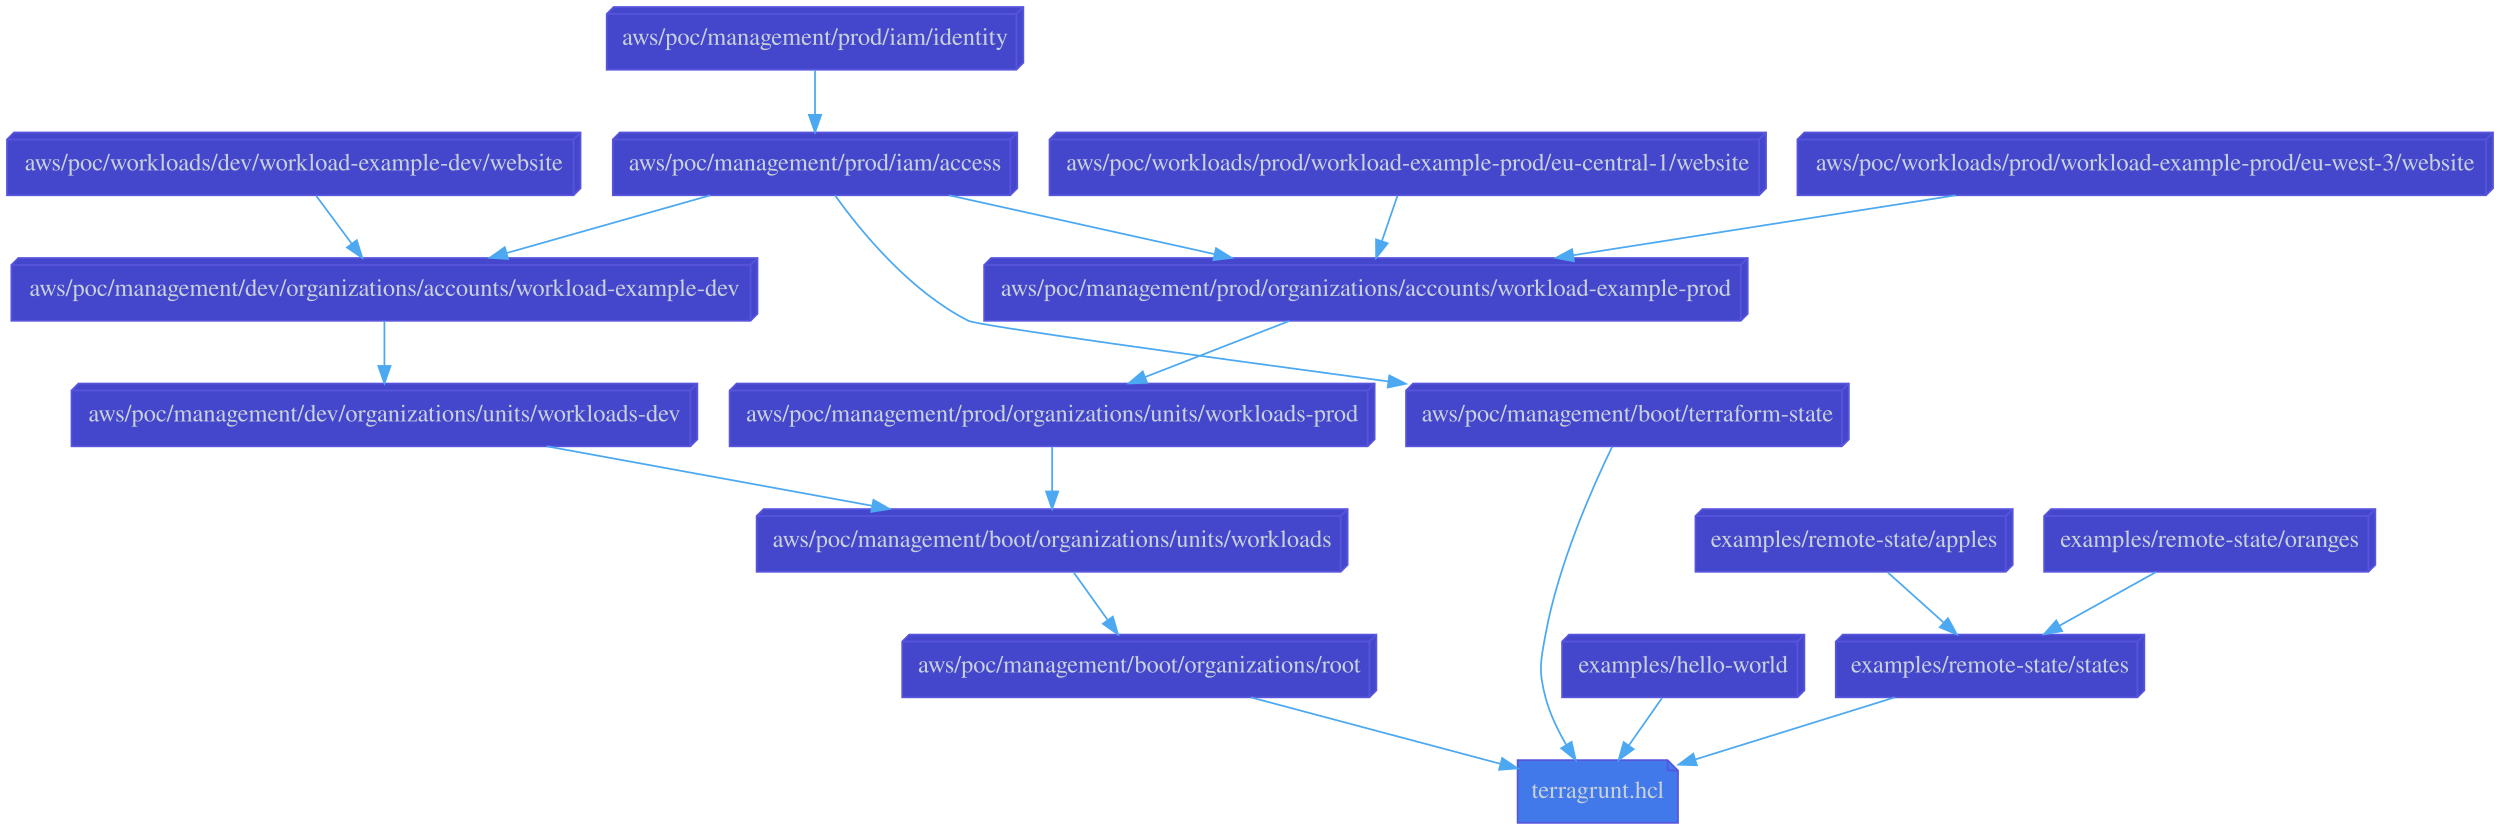
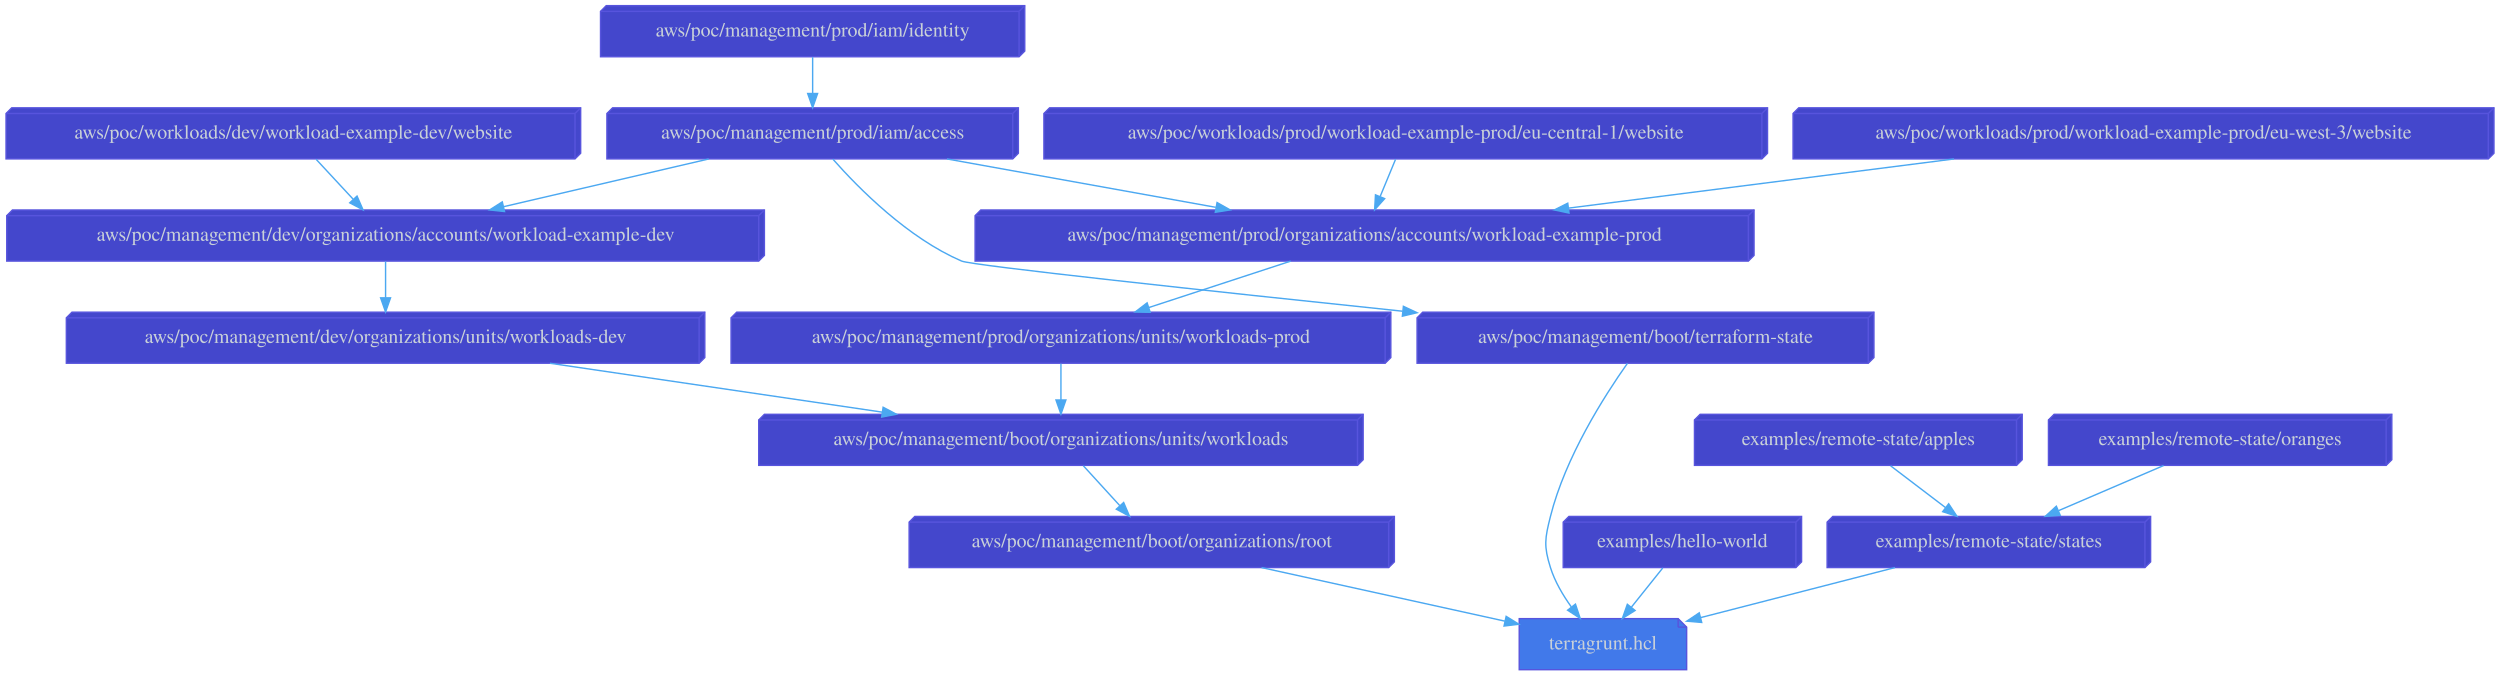
- <svg xmlns="http://www.w3.org/2000/svg" width="1434pt" height="476pt" viewBox="0.00 0.00 1434.00 476.00">
+ <svg xmlns="http://www.w3.org/2000/svg" width="1762pt" height="476pt" viewBox="0.00 0.00 1761.50 476.00">
  <g id="graph0" class="graph" transform="scale(1 1) rotate(0) translate(4 472)">
-     <polygon fill="transparent" stroke="transparent" points="-4,4 -4,-472 1430,-472 1430,4 -4,4" />
+     <polygon fill="transparent" stroke="transparent" points="-4,4 -4,-472 1757.5,-472 1757.5,4 -4,4" />
    <g id="node1" class="node">
-       <polygon fill="#4179ea" stroke="#5754dd" points="952.5,-36 866.5,-36 866.5,0 958.5,0 958.5,-30 952.5,-36" />
-       <polyline fill="none" stroke="#5754dd" points="952.5,-36 952.5,-30 " />
-       <polyline fill="none" stroke="#5754dd" points="958.5,-30 952.5,-30 " />
-       <text text-anchor="middle" x="912.5" y="-14.3" font-family="Times,serif" font-size="14.00" fill="#c9d1d8">terragrunt.hcl</text>
+       <polygon fill="#4179ea" stroke="#5754dd" points="1178.5,-36 1066.5,-36 1066.5,0 1184.5,0 1184.5,-30 1178.5,-36" />
+       <polyline fill="none" stroke="#5754dd" points="1178.5,-36 1178.5,-30 " />
+       <polyline fill="none" stroke="#5754dd" points="1184.5,-30 1178.5,-30 " />
+       <text text-anchor="middle" x="1125.5" y="-14.3" font-family="Times,serif" font-size="14.00" fill="#c9d1d8">terragrunt.hcl</text>
    </g>
    <g id="node2" class="node">
-       <polygon fill="#4447cc" stroke="#5754dd" points="785.5,-108 517.5,-108 513.5,-104 513.5,-72 781.5,-72 785.5,-76 785.5,-108" />
-       <polyline fill="none" stroke="#5754dd" points="781.5,-104 513.5,-104 " />
-       <polyline fill="none" stroke="#5754dd" points="781.5,-104 781.5,-72 " />
-       <polyline fill="none" stroke="#5754dd" points="781.5,-104 785.5,-108 " />
-       <text text-anchor="middle" x="649.5" y="-86.3" font-family="Times,serif" font-size="14.00" fill="#c9d1d8">aws/poc/management/boot/organizations/root</text>
+       <polygon fill="#4447cc" stroke="#5754dd" points="978.5,-108 640.5,-108 636.5,-104 636.5,-72 974.5,-72 978.5,-76 978.5,-108" />
+       <polyline fill="none" stroke="#5754dd" points="974.5,-104 636.5,-104 " />
+       <polyline fill="none" stroke="#5754dd" points="974.5,-104 974.5,-72 " />
+       <polyline fill="none" stroke="#5754dd" points="974.5,-104 978.5,-108 " />
+       <text text-anchor="middle" x="807.5" y="-86.3" font-family="Times,serif" font-size="14.00" fill="#c9d1d8">aws/poc/management/boot/organizations/root</text>
    </g>
    <g id="edge1" class="edge">
-       <path fill="none" stroke="#4ba8f1" d="M713.5,-71.97C757.28,-60.31 814.75,-45.02 856.67,-33.86" />
-       <polygon fill="#4ba8f1" stroke="#4ba8f1" points="857.67,-37.21 866.44,-31.26 855.87,-30.45 857.67,-37.21" />
+       <path fill="none" stroke="#4ba8f1" d="M884.88,-71.97C937.28,-60.43 1005.9,-45.33 1056.45,-34.2" />
+       <polygon fill="#4ba8f1" stroke="#4ba8f1" points="1057.29,-37.6 1066.3,-32.03 1055.79,-30.76 1057.29,-37.6" />
    </g>
    <g id="node3" class="node">
-       <polygon fill="#4447cc" stroke="#5754dd" points="769,-180 434,-180 430,-176 430,-144 765,-144 769,-148 769,-180" />
-       <polyline fill="none" stroke="#5754dd" points="765,-176 430,-176 " />
-       <polyline fill="none" stroke="#5754dd" points="765,-176 765,-144 " />
-       <polyline fill="none" stroke="#5754dd" points="765,-176 769,-180 " />
-       <text text-anchor="middle" x="599.5" y="-158.3" font-family="Times,serif" font-size="14.00" fill="#c9d1d8">aws/poc/management/boot/organizations/units/workloads</text>
+       <polygon fill="#4447cc" stroke="#5754dd" points="956.5,-180 534.5,-180 530.5,-176 530.5,-144 952.5,-144 956.5,-148 956.5,-180" />
+       <polyline fill="none" stroke="#5754dd" points="952.5,-176 530.5,-176 " />
+       <polyline fill="none" stroke="#5754dd" points="952.5,-176 952.5,-144 " />
+       <polyline fill="none" stroke="#5754dd" points="952.5,-176 956.5,-180 " />
+       <text text-anchor="middle" x="743.5" y="-158.3" font-family="Times,serif" font-size="14.00" fill="#c9d1d8">aws/poc/management/boot/organizations/units/workloads</text>
    </g>
    <g id="edge2" class="edge">
-       <path fill="none" stroke="#4ba8f1" d="M611.86,-143.7C617.73,-135.47 624.87,-125.48 631.34,-116.42" />
-       <polygon fill="#4ba8f1" stroke="#4ba8f1" points="634.32,-118.28 637.28,-108.1 628.62,-114.21 634.32,-118.28" />
+       <path fill="none" stroke="#4ba8f1" d="M759.32,-143.7C767.07,-135.22 776.54,-124.86 785.02,-115.58" />
+       <polygon fill="#4ba8f1" stroke="#4ba8f1" points="787.7,-117.85 791.86,-108.1 782.53,-113.12 787.7,-117.85" />
    </g>
    <g id="node4" class="node">
-       <polygon fill="#4447cc" stroke="#5754dd" points="1056.5,-252 806.5,-252 802.5,-248 802.5,-216 1052.5,-216 1056.5,-220 1056.5,-252" />
-       <polyline fill="none" stroke="#5754dd" points="1052.5,-248 802.5,-248 " />
-       <polyline fill="none" stroke="#5754dd" points="1052.5,-248 1052.5,-216 " />
-       <polyline fill="none" stroke="#5754dd" points="1052.5,-248 1056.5,-252 " />
-       <text text-anchor="middle" x="929.5" y="-230.3" font-family="Times,serif" font-size="14.00" fill="#c9d1d8">aws/poc/management/boot/terraform-state</text>
+       <polygon fill="#4447cc" stroke="#5754dd" points="1316.5,-252 998.5,-252 994.5,-248 994.5,-216 1312.5,-216 1316.5,-220 1316.5,-252" />
+       <polyline fill="none" stroke="#5754dd" points="1312.5,-248 994.5,-248 " />
+       <polyline fill="none" stroke="#5754dd" points="1312.5,-248 1312.5,-216 " />
+       <polyline fill="none" stroke="#5754dd" points="1312.5,-248 1316.5,-252 " />
+       <text text-anchor="middle" x="1155.5" y="-230.3" font-family="Times,serif" font-size="14.00" fill="#c9d1d8">aws/poc/management/boot/terraform-state</text>
    </g>
    <g id="edge3" class="edge">
-       <path fill="none" stroke="#4ba8f1" d="M920.74,-215.77C909.28,-192.17 889.8,-148.15 882.5,-108 879.64,-92.26 878.42,-87.47 882.5,-72 884.99,-62.54 889.6,-52.99 894.47,-44.66" />
-       <polygon fill="#4ba8f1" stroke="#4ba8f1" points="897.45,-46.49 899.77,-36.15 891.51,-42.79 897.45,-46.49" />
+       <path fill="none" stroke="#4ba8f1" d="M1142.77,-215.93C1126.45,-192.86 1098.99,-149.79 1088.5,-108 1084.6,-92.48 1083.7,-87.26 1088.5,-72 1091.6,-62.15 1097.25,-52.53 1103.22,-44.25" />
+       <polygon fill="#4ba8f1" stroke="#4ba8f1" points="1106.13,-46.21 1109.46,-36.15 1100.59,-41.94 1106.13,-46.21" />
    </g>
    <g id="node5" class="node">
-       <polygon fill="#4447cc" stroke="#5754dd" points="430.5,-324 6.5,-324 2.5,-320 2.5,-288 426.5,-288 430.5,-292 430.5,-324" />
-       <polyline fill="none" stroke="#5754dd" points="426.5,-320 2.5,-320 " />
-       <polyline fill="none" stroke="#5754dd" points="426.5,-320 426.5,-288 " />
-       <polyline fill="none" stroke="#5754dd" points="426.5,-320 430.5,-324 " />
-       <text text-anchor="middle" x="216.5" y="-302.3" font-family="Times,serif" font-size="14.00" fill="#c9d1d8">aws/poc/management/dev/organizations/accounts/workload-example-dev</text>
+       <polygon fill="#4447cc" stroke="#5754dd" points="534.5,-324 4.5,-324 0.5,-320 0.5,-288 530.5,-288 534.5,-292 534.5,-324" />
+       <polyline fill="none" stroke="#5754dd" points="530.5,-320 0.5,-320 " />
+       <polyline fill="none" stroke="#5754dd" points="530.5,-320 530.5,-288 " />
+       <polyline fill="none" stroke="#5754dd" points="530.5,-320 534.5,-324 " />
+       <text text-anchor="middle" x="267.5" y="-302.3" font-family="Times,serif" font-size="14.00" fill="#c9d1d8">aws/poc/management/dev/organizations/accounts/workload-example-dev</text>
    </g>
    <g id="node6" class="node">
-       <polygon fill="#4447cc" stroke="#5754dd" points="396,-252 41,-252 37,-248 37,-216 392,-216 396,-220 396,-252" />
-       <polyline fill="none" stroke="#5754dd" points="392,-248 37,-248 " />
-       <polyline fill="none" stroke="#5754dd" points="392,-248 392,-216 " />
-       <polyline fill="none" stroke="#5754dd" points="392,-248 396,-252 " />
-       <text text-anchor="middle" x="216.5" y="-230.3" font-family="Times,serif" font-size="14.00" fill="#c9d1d8">aws/poc/management/dev/organizations/units/workloads-dev</text>
+       <polygon fill="#4447cc" stroke="#5754dd" points="492.5,-252 46.5,-252 42.5,-248 42.5,-216 488.5,-216 492.5,-220 492.5,-252" />
+       <polyline fill="none" stroke="#5754dd" points="488.5,-248 42.5,-248 " />
+       <polyline fill="none" stroke="#5754dd" points="488.5,-248 488.5,-216 " />
+       <polyline fill="none" stroke="#5754dd" points="488.5,-248 492.5,-252 " />
+       <text text-anchor="middle" x="267.5" y="-230.3" font-family="Times,serif" font-size="14.00" fill="#c9d1d8">aws/poc/management/dev/organizations/units/workloads-dev</text>
    </g>
    <g id="edge4" class="edge">
-       <path fill="none" stroke="#4ba8f1" d="M216.5,-287.7C216.5,-279.98 216.5,-270.71 216.5,-262.11" />
-       <polygon fill="#4ba8f1" stroke="#4ba8f1" points="220,-262.1 216.5,-252.1 213,-262.1 220,-262.1" />
+       <path fill="none" stroke="#4ba8f1" d="M267.5,-287.7C267.5,-279.98 267.5,-270.71 267.5,-262.11" />
+       <polygon fill="#4ba8f1" stroke="#4ba8f1" points="271,-262.1 267.5,-252.1 264,-262.1 271,-262.1" />
    </g>
    <g id="edge5" class="edge">
-       <path fill="none" stroke="#4ba8f1" d="M309.7,-215.97C366.11,-205.66 438.14,-192.49 496.27,-181.87" />
-       <polygon fill="#4ba8f1" stroke="#4ba8f1" points="497,-185.29 506.21,-180.05 495.75,-178.41 497,-185.29" />
+       <path fill="none" stroke="#4ba8f1" d="M383.33,-215.97C454.17,-205.55 544.81,-192.22 617.43,-181.54" />
+       <polygon fill="#4ba8f1" stroke="#4ba8f1" points="618.18,-184.97 627.56,-180.05 617.16,-178.04 618.18,-184.97" />
    </g>
    <g id="node7" class="node">
-       <polygon fill="#4447cc" stroke="#5754dd" points="579.5,-396 351.5,-396 347.5,-392 347.5,-360 575.5,-360 579.5,-364 579.5,-396" />
-       <polyline fill="none" stroke="#5754dd" points="575.5,-392 347.5,-392 " />
-       <polyline fill="none" stroke="#5754dd" points="575.5,-392 575.5,-360 " />
-       <polyline fill="none" stroke="#5754dd" points="575.5,-392 579.5,-396 " />
-       <text text-anchor="middle" x="463.5" y="-374.3" font-family="Times,serif" font-size="14.00" fill="#c9d1d8">aws/poc/management/prod/iam/access</text>
+       <polygon fill="#4447cc" stroke="#5754dd" points="713.5,-396 427.5,-396 423.5,-392 423.5,-360 709.5,-360 713.5,-364 713.5,-396" />
+       <polyline fill="none" stroke="#5754dd" points="709.5,-392 423.5,-392 " />
+       <polyline fill="none" stroke="#5754dd" points="709.5,-392 709.5,-360 " />
+       <polyline fill="none" stroke="#5754dd" points="709.5,-392 713.5,-396 " />
+       <text text-anchor="middle" x="568.5" y="-374.3" font-family="Times,serif" font-size="14.00" fill="#c9d1d8">aws/poc/management/prod/iam/access</text>
    </g>
    <g id="edge6" class="edge">
-       <path fill="none" stroke="#4ba8f1" d="M474.92,-359.96C489.85,-339.18 518.1,-304.77 551.5,-288 557.06,-285.21 686.35,-267.43 792.19,-253.22" />
-       <polygon fill="#4ba8f1" stroke="#4ba8f1" points="792.91,-256.66 802.35,-251.86 791.98,-249.72 792.91,-256.66" />
+       <path fill="none" stroke="#4ba8f1" d="M582.8,-359.79C601.32,-338.84 635.74,-304.24 673.5,-288 680.83,-284.85 848.74,-266.82 984.33,-252.65" />
+       <polygon fill="#4ba8f1" stroke="#4ba8f1" points="984.86,-256.12 994.45,-251.6 984.14,-249.15 984.86,-256.12" />
    </g>
    <g id="edge7" class="edge">
-       <path fill="none" stroke="#4ba8f1" d="M403.39,-359.97C368.13,-349.97 323.41,-337.3 286.56,-326.85" />
-       <polygon fill="#4ba8f1" stroke="#4ba8f1" points="287.45,-323.47 276.88,-324.11 285.54,-330.2 287.45,-323.47" />
+       <path fill="none" stroke="#4ba8f1" d="M495.25,-359.97C451.56,-349.8 395.95,-336.87 350.62,-326.33" />
+       <polygon fill="#4ba8f1" stroke="#4ba8f1" points="351.35,-322.91 340.82,-324.05 349.76,-329.72 351.35,-322.91" />
    </g>
    <g id="node8" class="node">
-       <polygon fill="#4447cc" stroke="#5754dd" points="998.5,-324 564.5,-324 560.5,-320 560.5,-288 994.5,-288 998.5,-292 998.5,-324" />
-       <polyline fill="none" stroke="#5754dd" points="994.5,-320 560.5,-320 " />
-       <polyline fill="none" stroke="#5754dd" points="994.5,-320 994.5,-288 " />
-       <polyline fill="none" stroke="#5754dd" points="994.5,-320 998.5,-324 " />
-       <text text-anchor="middle" x="779.5" y="-302.3" font-family="Times,serif" font-size="14.00" fill="#c9d1d8">aws/poc/management/prod/organizations/accounts/workload-example-prod</text>
+       <polygon fill="#4447cc" stroke="#5754dd" points="1232,-324 687,-324 683,-320 683,-288 1228,-288 1232,-292 1232,-324" />
+       <polyline fill="none" stroke="#5754dd" points="1228,-320 683,-320 " />
+       <polyline fill="none" stroke="#5754dd" points="1228,-320 1228,-288 " />
+       <polyline fill="none" stroke="#5754dd" points="1228,-320 1232,-324 " />
+       <text text-anchor="middle" x="957.5" y="-302.3" font-family="Times,serif" font-size="14.00" fill="#c9d1d8">aws/poc/management/prod/organizations/accounts/workload-example-prod</text>
    </g>
    <g id="edge8" class="edge">
-       <path fill="none" stroke="#4ba8f1" d="M540.4,-359.97C586.36,-349.78 644.89,-336.82 692.54,-326.26" />
-       <polygon fill="#4ba8f1" stroke="#4ba8f1" points="693.52,-329.63 702.53,-324.05 692.01,-322.8 693.52,-329.63" />
+       <path fill="none" stroke="#4ba8f1" d="M663.16,-359.97C720.46,-349.66 793.61,-336.49 852.65,-325.87" />
+       <polygon fill="#4ba8f1" stroke="#4ba8f1" points="853.53,-329.27 862.75,-324.05 852.29,-322.38 853.53,-329.27" />
    </g>
    <g id="node10" class="node">
-       <polygon fill="#4447cc" stroke="#5754dd" points="784.5,-252 418.5,-252 414.5,-248 414.5,-216 780.5,-216 784.5,-220 784.5,-252" />
-       <polyline fill="none" stroke="#5754dd" points="780.5,-248 414.5,-248 " />
-       <polyline fill="none" stroke="#5754dd" points="780.5,-248 780.5,-216 " />
-       <polyline fill="none" stroke="#5754dd" points="780.5,-248 784.5,-252 " />
-       <text text-anchor="middle" x="599.5" y="-230.3" font-family="Times,serif" font-size="14.00" fill="#c9d1d8">aws/poc/management/prod/organizations/units/workloads-prod</text>
+       <polygon fill="#4447cc" stroke="#5754dd" points="976,-252 515,-252 511,-248 511,-216 972,-216 976,-220 976,-252" />
+       <polyline fill="none" stroke="#5754dd" points="972,-248 511,-248 " />
+       <polyline fill="none" stroke="#5754dd" points="972,-248 972,-216 " />
+       <polyline fill="none" stroke="#5754dd" points="972,-248 976,-252 " />
+       <text text-anchor="middle" x="743.5" y="-230.3" font-family="Times,serif" font-size="14.00" fill="#c9d1d8">aws/poc/management/prod/organizations/units/workloads-prod</text>
    </g>
    <g id="edge10" class="edge">
-       <path fill="none" stroke="#4ba8f1" d="M735.47,-287.88C710.53,-278.18 679.16,-265.98 652.84,-255.74" />
-       <polygon fill="#4ba8f1" stroke="#4ba8f1" points="653.98,-252.43 643.39,-252.07 651.44,-258.95 653.98,-252.43" />
+       <path fill="none" stroke="#4ba8f1" d="M905.42,-287.97C875.26,-278.1 837.11,-265.62 805.42,-255.25" />
+       <polygon fill="#4ba8f1" stroke="#4ba8f1" points="806.4,-251.89 795.81,-252.11 804.23,-258.55 806.4,-251.89" />
    </g>
    <g id="node9" class="node">
-       <polygon fill="#4447cc" stroke="#5754dd" points="583,-468 348,-468 344,-464 344,-432 579,-432 583,-436 583,-468" />
-       <polyline fill="none" stroke="#5754dd" points="579,-464 344,-464 " />
-       <polyline fill="none" stroke="#5754dd" points="579,-464 579,-432 " />
-       <polyline fill="none" stroke="#5754dd" points="579,-464 583,-468 " />
-       <text text-anchor="middle" x="463.5" y="-446.3" font-family="Times,serif" font-size="14.00" fill="#c9d1d8">aws/poc/management/prod/iam/identity</text>
+       <polygon fill="#4447cc" stroke="#5754dd" points="718,-468 423,-468 419,-464 419,-432 714,-432 718,-436 718,-468" />
+       <polyline fill="none" stroke="#5754dd" points="714,-464 419,-464 " />
+       <polyline fill="none" stroke="#5754dd" points="714,-464 714,-432 " />
+       <polyline fill="none" stroke="#5754dd" points="714,-464 718,-468 " />
+       <text text-anchor="middle" x="568.5" y="-446.3" font-family="Times,serif" font-size="14.00" fill="#c9d1d8">aws/poc/management/prod/iam/identity</text>
    </g>
    <g id="edge9" class="edge">
-       <path fill="none" stroke="#4ba8f1" d="M463.5,-431.7C463.5,-423.98 463.5,-414.71 463.5,-406.11" />
-       <polygon fill="#4ba8f1" stroke="#4ba8f1" points="467,-406.1 463.5,-396.1 460,-406.1 467,-406.1" />
+       <path fill="none" stroke="#4ba8f1" d="M568.5,-431.7C568.5,-423.98 568.5,-414.71 568.5,-406.11" />
+       <polygon fill="#4ba8f1" stroke="#4ba8f1" points="572,-406.1 568.5,-396.1 565,-406.1 572,-406.1" />
    </g>
    <g id="edge11" class="edge">
-       <path fill="none" stroke="#4ba8f1" d="M599.5,-215.7C599.5,-207.98 599.5,-198.71 599.5,-190.11" />
-       <polygon fill="#4ba8f1" stroke="#4ba8f1" points="603,-190.1 599.5,-180.1 596,-190.1 603,-190.1" />
+       <path fill="none" stroke="#4ba8f1" d="M743.5,-215.7C743.5,-207.98 743.5,-198.71 743.5,-190.11" />
+       <polygon fill="#4ba8f1" stroke="#4ba8f1" points="747,-190.1 743.5,-180.1 740,-190.1 747,-190.1" />
    </g>
    <g id="node11" class="node">
-       <polygon fill="#4447cc" stroke="#5754dd" points="329,-396 4,-396 0,-392 0,-360 325,-360 329,-364 329,-396" />
-       <polyline fill="none" stroke="#5754dd" points="325,-392 0,-392 " />
-       <polyline fill="none" stroke="#5754dd" points="325,-392 325,-360 " />
-       <polyline fill="none" stroke="#5754dd" points="325,-392 329,-396 " />
-       <text text-anchor="middle" x="164.5" y="-374.3" font-family="Times,serif" font-size="14.00" fill="#c9d1d8">aws/poc/workloads/dev/workload-example-dev/website</text>
+       <polygon fill="#4447cc" stroke="#5754dd" points="405,-396 4,-396 0,-392 0,-360 401,-360 405,-364 405,-396" />
+       <polyline fill="none" stroke="#5754dd" points="401,-392 0,-392 " />
+       <polyline fill="none" stroke="#5754dd" points="401,-392 401,-360 " />
+       <polyline fill="none" stroke="#5754dd" points="401,-392 405,-396 " />
+       <text text-anchor="middle" x="202.5" y="-374.3" font-family="Times,serif" font-size="14.00" fill="#c9d1d8">aws/poc/workloads/dev/workload-example-dev/website</text>
    </g>
    <g id="edge12" class="edge">
-       <path fill="none" stroke="#4ba8f1" d="M177.35,-359.7C183.53,-351.39 191.04,-341.28 197.82,-332.14" />
-       <polygon fill="#4ba8f1" stroke="#4ba8f1" points="200.64,-334.22 203.79,-324.1 195.02,-330.04 200.64,-334.22" />
+       <path fill="none" stroke="#4ba8f1" d="M218.57,-359.7C226.44,-351.22 236.06,-340.86 244.67,-331.58" />
+       <polygon fill="#4ba8f1" stroke="#4ba8f1" points="247.38,-333.81 251.62,-324.1 242.25,-329.05 247.38,-333.81" />
    </g>
    <g id="node12" class="node">
-       <polygon fill="#4447cc" stroke="#5754dd" points="1009,-396 602,-396 598,-392 598,-360 1005,-360 1009,-364 1009,-396" />
-       <polyline fill="none" stroke="#5754dd" points="1005,-392 598,-392 " />
-       <polyline fill="none" stroke="#5754dd" points="1005,-392 1005,-360 " />
-       <polyline fill="none" stroke="#5754dd" points="1005,-392 1009,-396 " />
-       <text text-anchor="middle" x="803.5" y="-374.3" font-family="Times,serif" font-size="14.00" fill="#c9d1d8">aws/poc/workloads/prod/workload-example-prod/eu-central-1/website</text>
+       <polygon fill="#4447cc" stroke="#5754dd" points="1241.5,-396 735.5,-396 731.5,-392 731.5,-360 1237.5,-360 1241.5,-364 1241.5,-396" />
+       <polyline fill="none" stroke="#5754dd" points="1237.5,-392 731.5,-392 " />
+       <polyline fill="none" stroke="#5754dd" points="1237.5,-392 1237.5,-360 " />
+       <polyline fill="none" stroke="#5754dd" points="1237.5,-392 1241.5,-396 " />
+       <text text-anchor="middle" x="986.5" y="-374.3" font-family="Times,serif" font-size="14.00" fill="#c9d1d8">aws/poc/workloads/prod/workload-example-prod/eu-central-1/website</text>
    </g>
    <g id="edge13" class="edge">
-       <path fill="none" stroke="#4ba8f1" d="M797.57,-359.7C794.89,-351.9 791.67,-342.51 788.7,-333.83" />
-       <polygon fill="#4ba8f1" stroke="#4ba8f1" points="791.92,-332.43 785.36,-324.1 785.3,-334.7 791.92,-332.43" />
+       <path fill="none" stroke="#4ba8f1" d="M979.33,-359.7C976.07,-351.81 972.13,-342.3 968.5,-333.55" />
+       <polygon fill="#4ba8f1" stroke="#4ba8f1" points="971.65,-332 964.59,-324.1 965.18,-334.68 971.65,-332" />
    </g>
    <g id="node13" class="node">
-       <polygon fill="#4447cc" stroke="#5754dd" points="1426,-396 1031,-396 1027,-392 1027,-360 1422,-360 1426,-364 1426,-396" />
-       <polyline fill="none" stroke="#5754dd" points="1422,-392 1027,-392 " />
-       <polyline fill="none" stroke="#5754dd" points="1422,-392 1422,-360 " />
-       <polyline fill="none" stroke="#5754dd" points="1422,-392 1426,-396 " />
-       <text text-anchor="middle" x="1226.5" y="-374.3" font-family="Times,serif" font-size="14.00" fill="#c9d1d8">aws/poc/workloads/prod/workload-example-prod/eu-west-3/website</text>
+       <polygon fill="#4447cc" stroke="#5754dd" points="1753.5,-396 1263.5,-396 1259.5,-392 1259.5,-360 1749.5,-360 1753.5,-364 1753.5,-396" />
+       <polyline fill="none" stroke="#5754dd" points="1749.5,-392 1259.5,-392 " />
+       <polyline fill="none" stroke="#5754dd" points="1749.5,-392 1749.5,-360 " />
+       <polyline fill="none" stroke="#5754dd" points="1749.5,-392 1753.5,-396 " />
+       <text text-anchor="middle" x="1506.5" y="-374.3" font-family="Times,serif" font-size="14.00" fill="#c9d1d8">aws/poc/workloads/prod/workload-example-prod/eu-west-3/website</text>
    </g>
    <g id="edge14" class="edge">
-       <path fill="none" stroke="#4ba8f1" d="M1117.72,-359.97C1051.34,-349.57 966.44,-336.27 898.3,-325.6" />
-       <polygon fill="#4ba8f1" stroke="#4ba8f1" points="898.8,-322.14 888.38,-324.05 897.71,-329.06 898.8,-322.14" />
+       <path fill="none" stroke="#4ba8f1" d="M1372.9,-359.97C1290.71,-349.49 1185.38,-336.06 1101.36,-325.34" />
+       <polygon fill="#4ba8f1" stroke="#4ba8f1" points="1101.58,-321.84 1091.22,-324.05 1100.7,-328.79 1101.58,-321.84" />
    </g>
    <g id="node14" class="node">
-       <polygon fill="#4447cc" stroke="#5754dd" points="1031,-108 896,-108 892,-104 892,-72 1027,-72 1031,-76 1031,-108" />
-       <polyline fill="none" stroke="#5754dd" points="1027,-104 892,-104 " />
-       <polyline fill="none" stroke="#5754dd" points="1027,-104 1027,-72 " />
-       <polyline fill="none" stroke="#5754dd" points="1027,-104 1031,-108 " />
-       <text text-anchor="middle" x="961.5" y="-86.3" font-family="Times,serif" font-size="14.00" fill="#c9d1d8">examples/hello-world</text>
+       <polygon fill="#4447cc" stroke="#5754dd" points="1265.5,-108 1101.5,-108 1097.5,-104 1097.5,-72 1261.5,-72 1265.5,-76 1265.5,-108" />
+       <polyline fill="none" stroke="#5754dd" points="1261.5,-104 1097.5,-104 " />
+       <polyline fill="none" stroke="#5754dd" points="1261.5,-104 1261.5,-72 " />
+       <polyline fill="none" stroke="#5754dd" points="1261.5,-104 1265.5,-108 " />
+       <text text-anchor="middle" x="1181.5" y="-86.3" font-family="Times,serif" font-size="14.00" fill="#c9d1d8">examples/hello-world</text>
    </g>
    <g id="edge15" class="edge">
-       <path fill="none" stroke="#4ba8f1" d="M949.39,-71.7C943.63,-63.47 936.64,-53.48 930.29,-44.42" />
-       <polygon fill="#4ba8f1" stroke="#4ba8f1" points="933.08,-42.29 924.47,-36.1 927.34,-46.3 933.08,-42.29" />
+       <path fill="none" stroke="#4ba8f1" d="M1167.66,-71.7C1161.01,-63.39 1152.92,-53.28 1145.61,-44.14" />
+       <polygon fill="#4ba8f1" stroke="#4ba8f1" points="1148.16,-41.73 1139.18,-36.1 1142.7,-46.1 1148.16,-41.73" />
    </g>
    <g id="node15" class="node">
-       <polygon fill="#4447cc" stroke="#5754dd" points="1150.5,-180 972.5,-180 968.5,-176 968.5,-144 1146.5,-144 1150.5,-148 1150.5,-180" />
-       <polyline fill="none" stroke="#5754dd" points="1146.5,-176 968.5,-176 " />
-       <polyline fill="none" stroke="#5754dd" points="1146.5,-176 1146.5,-144 " />
-       <polyline fill="none" stroke="#5754dd" points="1146.5,-176 1150.5,-180 " />
-       <text text-anchor="middle" x="1059.5" y="-158.3" font-family="Times,serif" font-size="14.00" fill="#c9d1d8">examples/remote-state/apples</text>
+       <polygon fill="#4447cc" stroke="#5754dd" points="1421,-180 1194,-180 1190,-176 1190,-144 1417,-144 1421,-148 1421,-180" />
+       <polyline fill="none" stroke="#5754dd" points="1417,-176 1190,-176 " />
+       <polyline fill="none" stroke="#5754dd" points="1417,-176 1417,-144 " />
+       <polyline fill="none" stroke="#5754dd" points="1417,-176 1421,-180 " />
+       <text text-anchor="middle" x="1305.5" y="-158.3" font-family="Times,serif" font-size="14.00" fill="#c9d1d8">examples/remote-state/apples</text>
    </g>
    <g id="node16" class="node">
-       <polygon fill="#4447cc" stroke="#5754dd" points="1226,-108 1053,-108 1049,-104 1049,-72 1222,-72 1226,-76 1226,-108" />
-       <polyline fill="none" stroke="#5754dd" points="1222,-104 1049,-104 " />
-       <polyline fill="none" stroke="#5754dd" points="1222,-104 1222,-72 " />
-       <polyline fill="none" stroke="#5754dd" points="1222,-104 1226,-108 " />
-       <text text-anchor="middle" x="1137.5" y="-86.3" font-family="Times,serif" font-size="14.00" fill="#c9d1d8">examples/remote-state/states</text>
+       <polygon fill="#4447cc" stroke="#5754dd" points="1511.5,-108 1287.5,-108 1283.5,-104 1283.5,-72 1507.5,-72 1511.5,-76 1511.5,-108" />
+       <polyline fill="none" stroke="#5754dd" points="1507.5,-104 1283.5,-104 " />
+       <polyline fill="none" stroke="#5754dd" points="1507.5,-104 1507.5,-72 " />
+       <polyline fill="none" stroke="#5754dd" points="1507.5,-104 1511.5,-108 " />
+       <text text-anchor="middle" x="1397.5" y="-86.3" font-family="Times,serif" font-size="14.00" fill="#c9d1d8">examples/remote-state/states</text>
    </g>
    <g id="edge16" class="edge">
-       <path fill="none" stroke="#4ba8f1" d="M1078.78,-143.7C1088.42,-135.05 1100.23,-124.45 1110.73,-115.03" />
-       <polygon fill="#4ba8f1" stroke="#4ba8f1" points="1113.34,-117.39 1118.44,-108.1 1108.66,-112.18 1113.34,-117.39" />
+       <path fill="none" stroke="#4ba8f1" d="M1328.24,-143.7C1339.94,-134.8 1354.36,-123.82 1367.01,-114.2" />
+       <polygon fill="#4ba8f1" stroke="#4ba8f1" points="1369.18,-116.94 1375.02,-108.1 1364.94,-111.37 1369.18,-116.94" />
    </g>
    <g id="edge18" class="edge">
-       <path fill="none" stroke="#4ba8f1" d="M1082.75,-71.97C1048.03,-61.16 1003.24,-47.23 968.32,-36.37" />
-       <polygon fill="#4ba8f1" stroke="#4ba8f1" points="969.34,-33.02 958.75,-33.39 967.26,-39.7 969.34,-33.02" />
+       <path fill="none" stroke="#4ba8f1" d="M1331.31,-71.97C1289.82,-61.29 1236.44,-47.55 1194.44,-36.74" />
+       <polygon fill="#4ba8f1" stroke="#4ba8f1" points="1195.12,-33.3 1184.57,-34.2 1193.38,-40.08 1195.12,-33.3" />
    </g>
    <g id="node17" class="node">
-       <polygon fill="#4447cc" stroke="#5754dd" points="1358.5,-180 1172.5,-180 1168.5,-176 1168.5,-144 1354.5,-144 1358.5,-148 1358.5,-180" />
-       <polyline fill="none" stroke="#5754dd" points="1354.5,-176 1168.5,-176 " />
-       <polyline fill="none" stroke="#5754dd" points="1354.5,-176 1354.5,-144 " />
-       <polyline fill="none" stroke="#5754dd" points="1354.5,-176 1358.5,-180 " />
-       <text text-anchor="middle" x="1263.5" y="-158.3" font-family="Times,serif" font-size="14.00" fill="#c9d1d8">examples/remote-state/oranges</text>
+       <polygon fill="#4447cc" stroke="#5754dd" points="1681.5,-180 1443.5,-180 1439.5,-176 1439.5,-144 1677.5,-144 1681.5,-148 1681.5,-180" />
+       <polyline fill="none" stroke="#5754dd" points="1677.5,-176 1439.5,-176 " />
+       <polyline fill="none" stroke="#5754dd" points="1677.5,-176 1677.5,-144 " />
+       <polyline fill="none" stroke="#5754dd" points="1677.5,-176 1681.5,-180 " />
+       <text text-anchor="middle" x="1560.5" y="-158.3" font-family="Times,serif" font-size="14.00" fill="#c9d1d8">examples/remote-state/oranges</text>
    </g>
    <g id="edge17" class="edge">
-       <path fill="none" stroke="#4ba8f1" d="M1232.68,-143.88C1216.05,-134.64 1195.34,-123.13 1177.48,-113.21" />
-       <polygon fill="#4ba8f1" stroke="#4ba8f1" points="1178.88,-109.99 1168.44,-108.19 1175.48,-116.11 1178.88,-109.99" />
+       <path fill="none" stroke="#4ba8f1" d="M1520.63,-143.88C1498.34,-134.31 1470.38,-122.3 1446.74,-112.15" />
+       <polygon fill="#4ba8f1" stroke="#4ba8f1" points="1447.81,-108.8 1437.24,-108.07 1445.05,-115.23 1447.81,-108.8" />
    </g>
  </g>
</svg>
